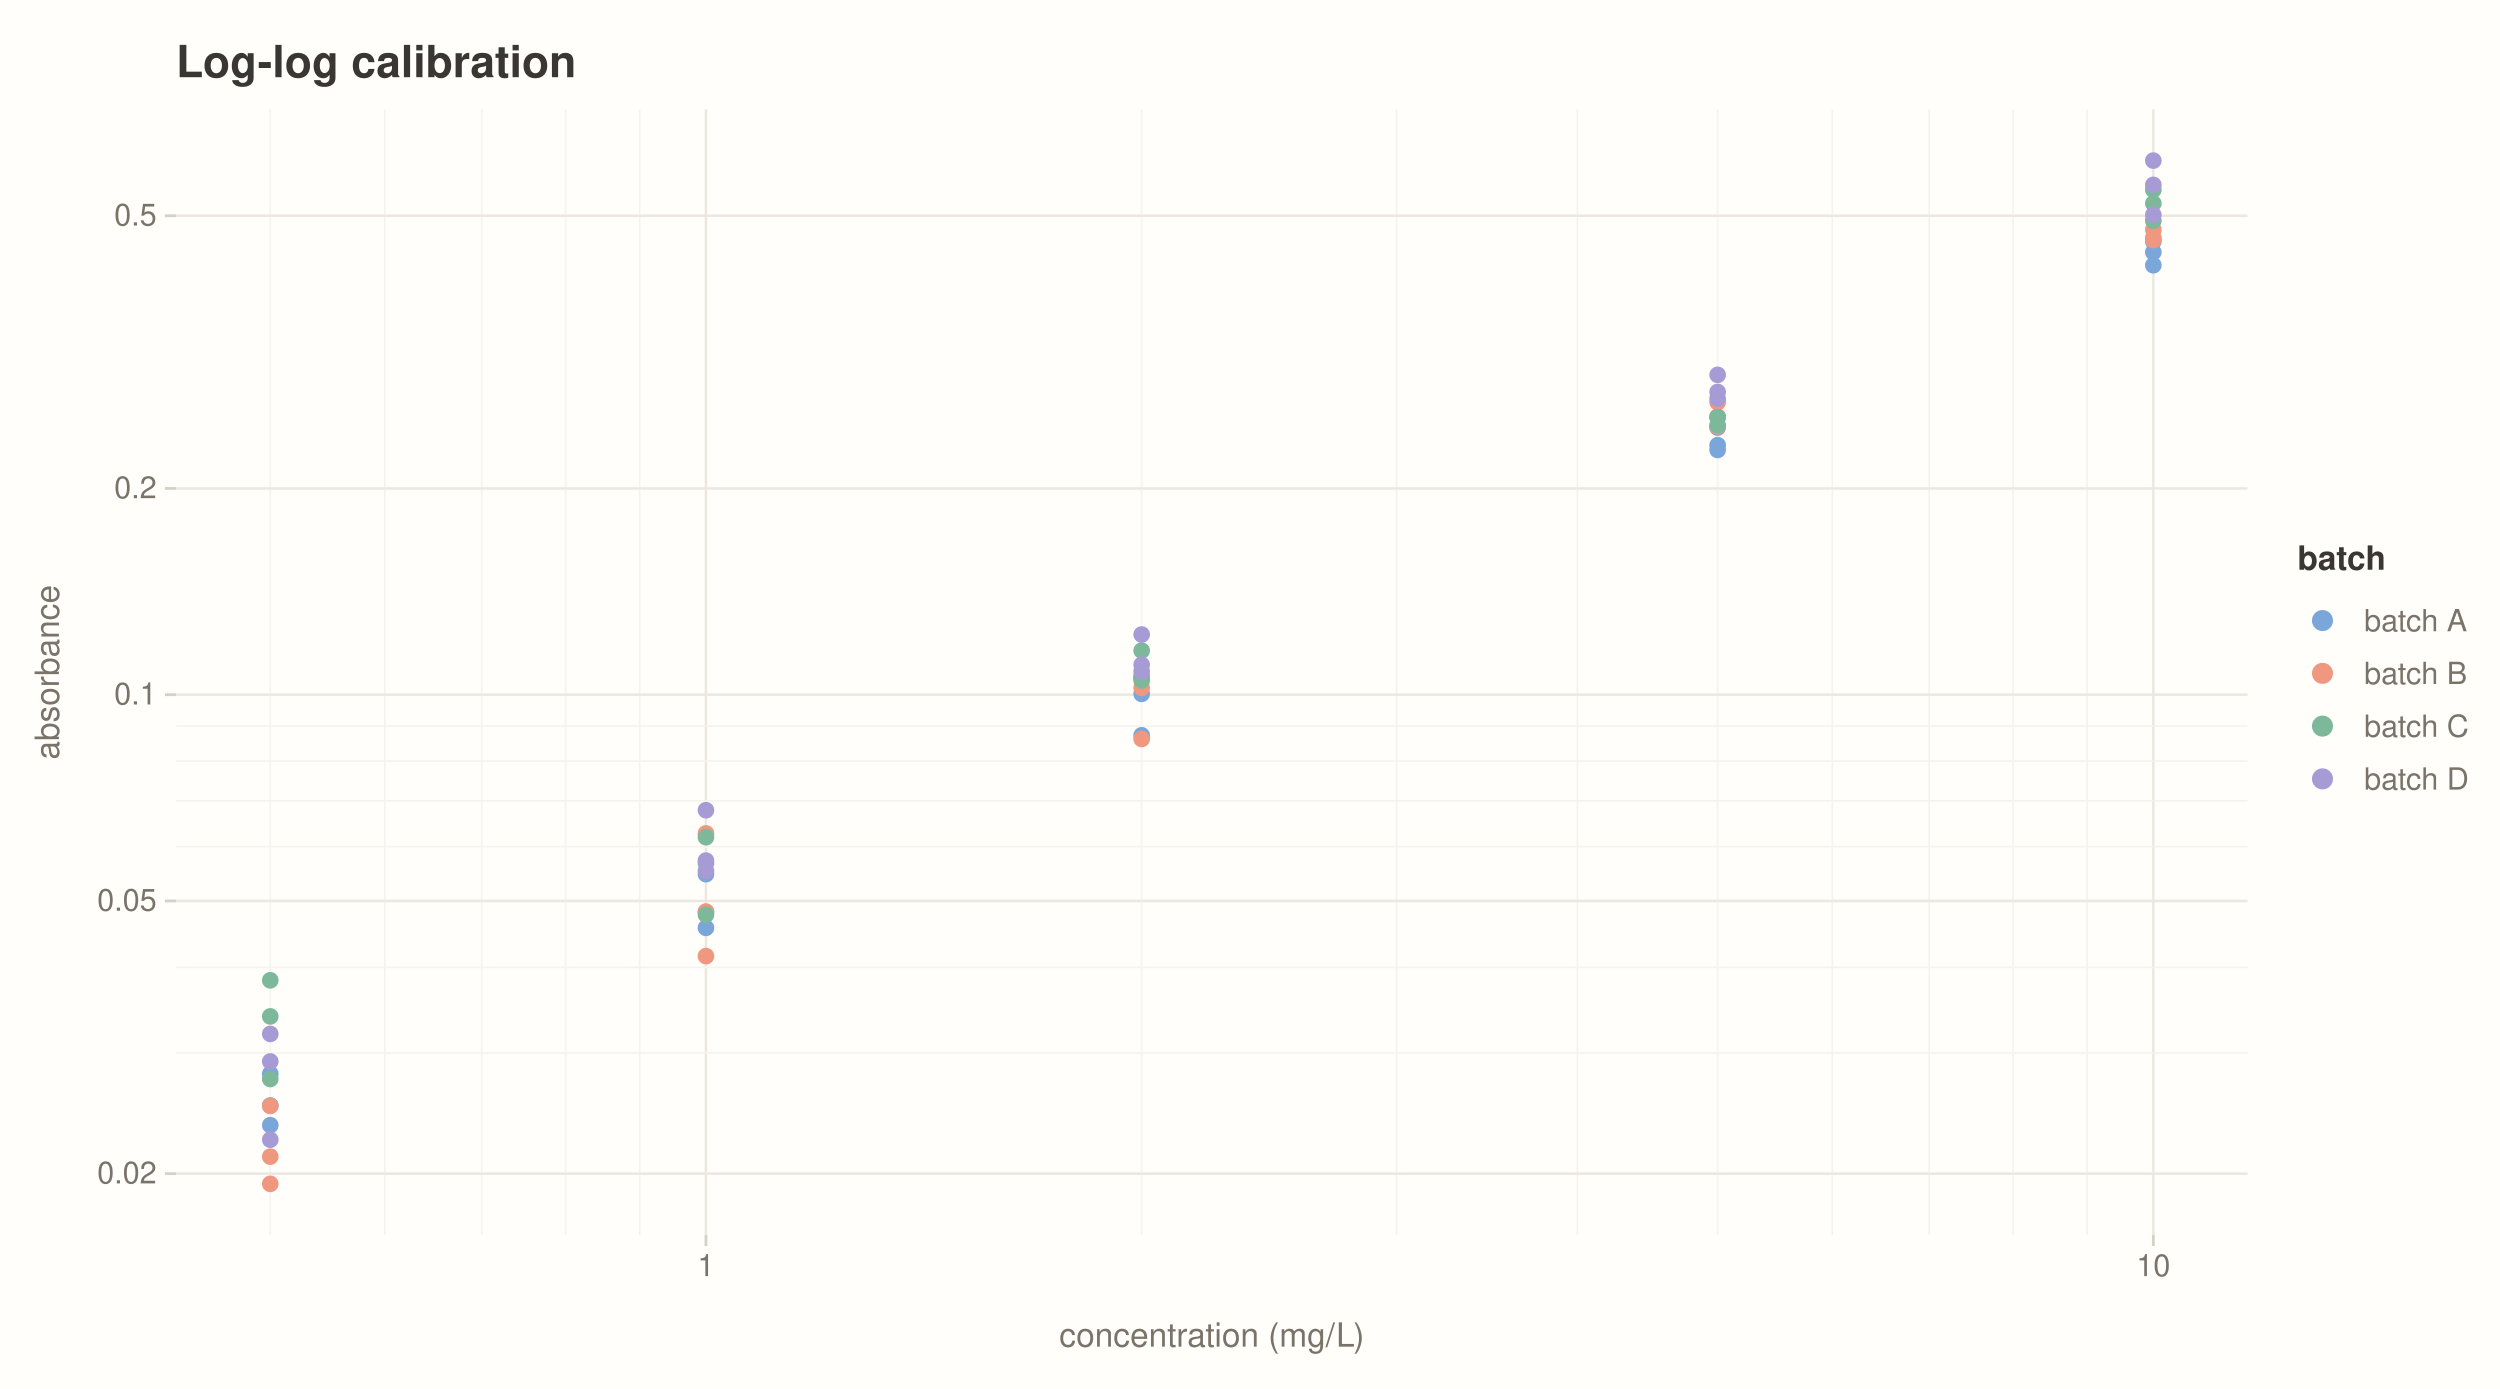
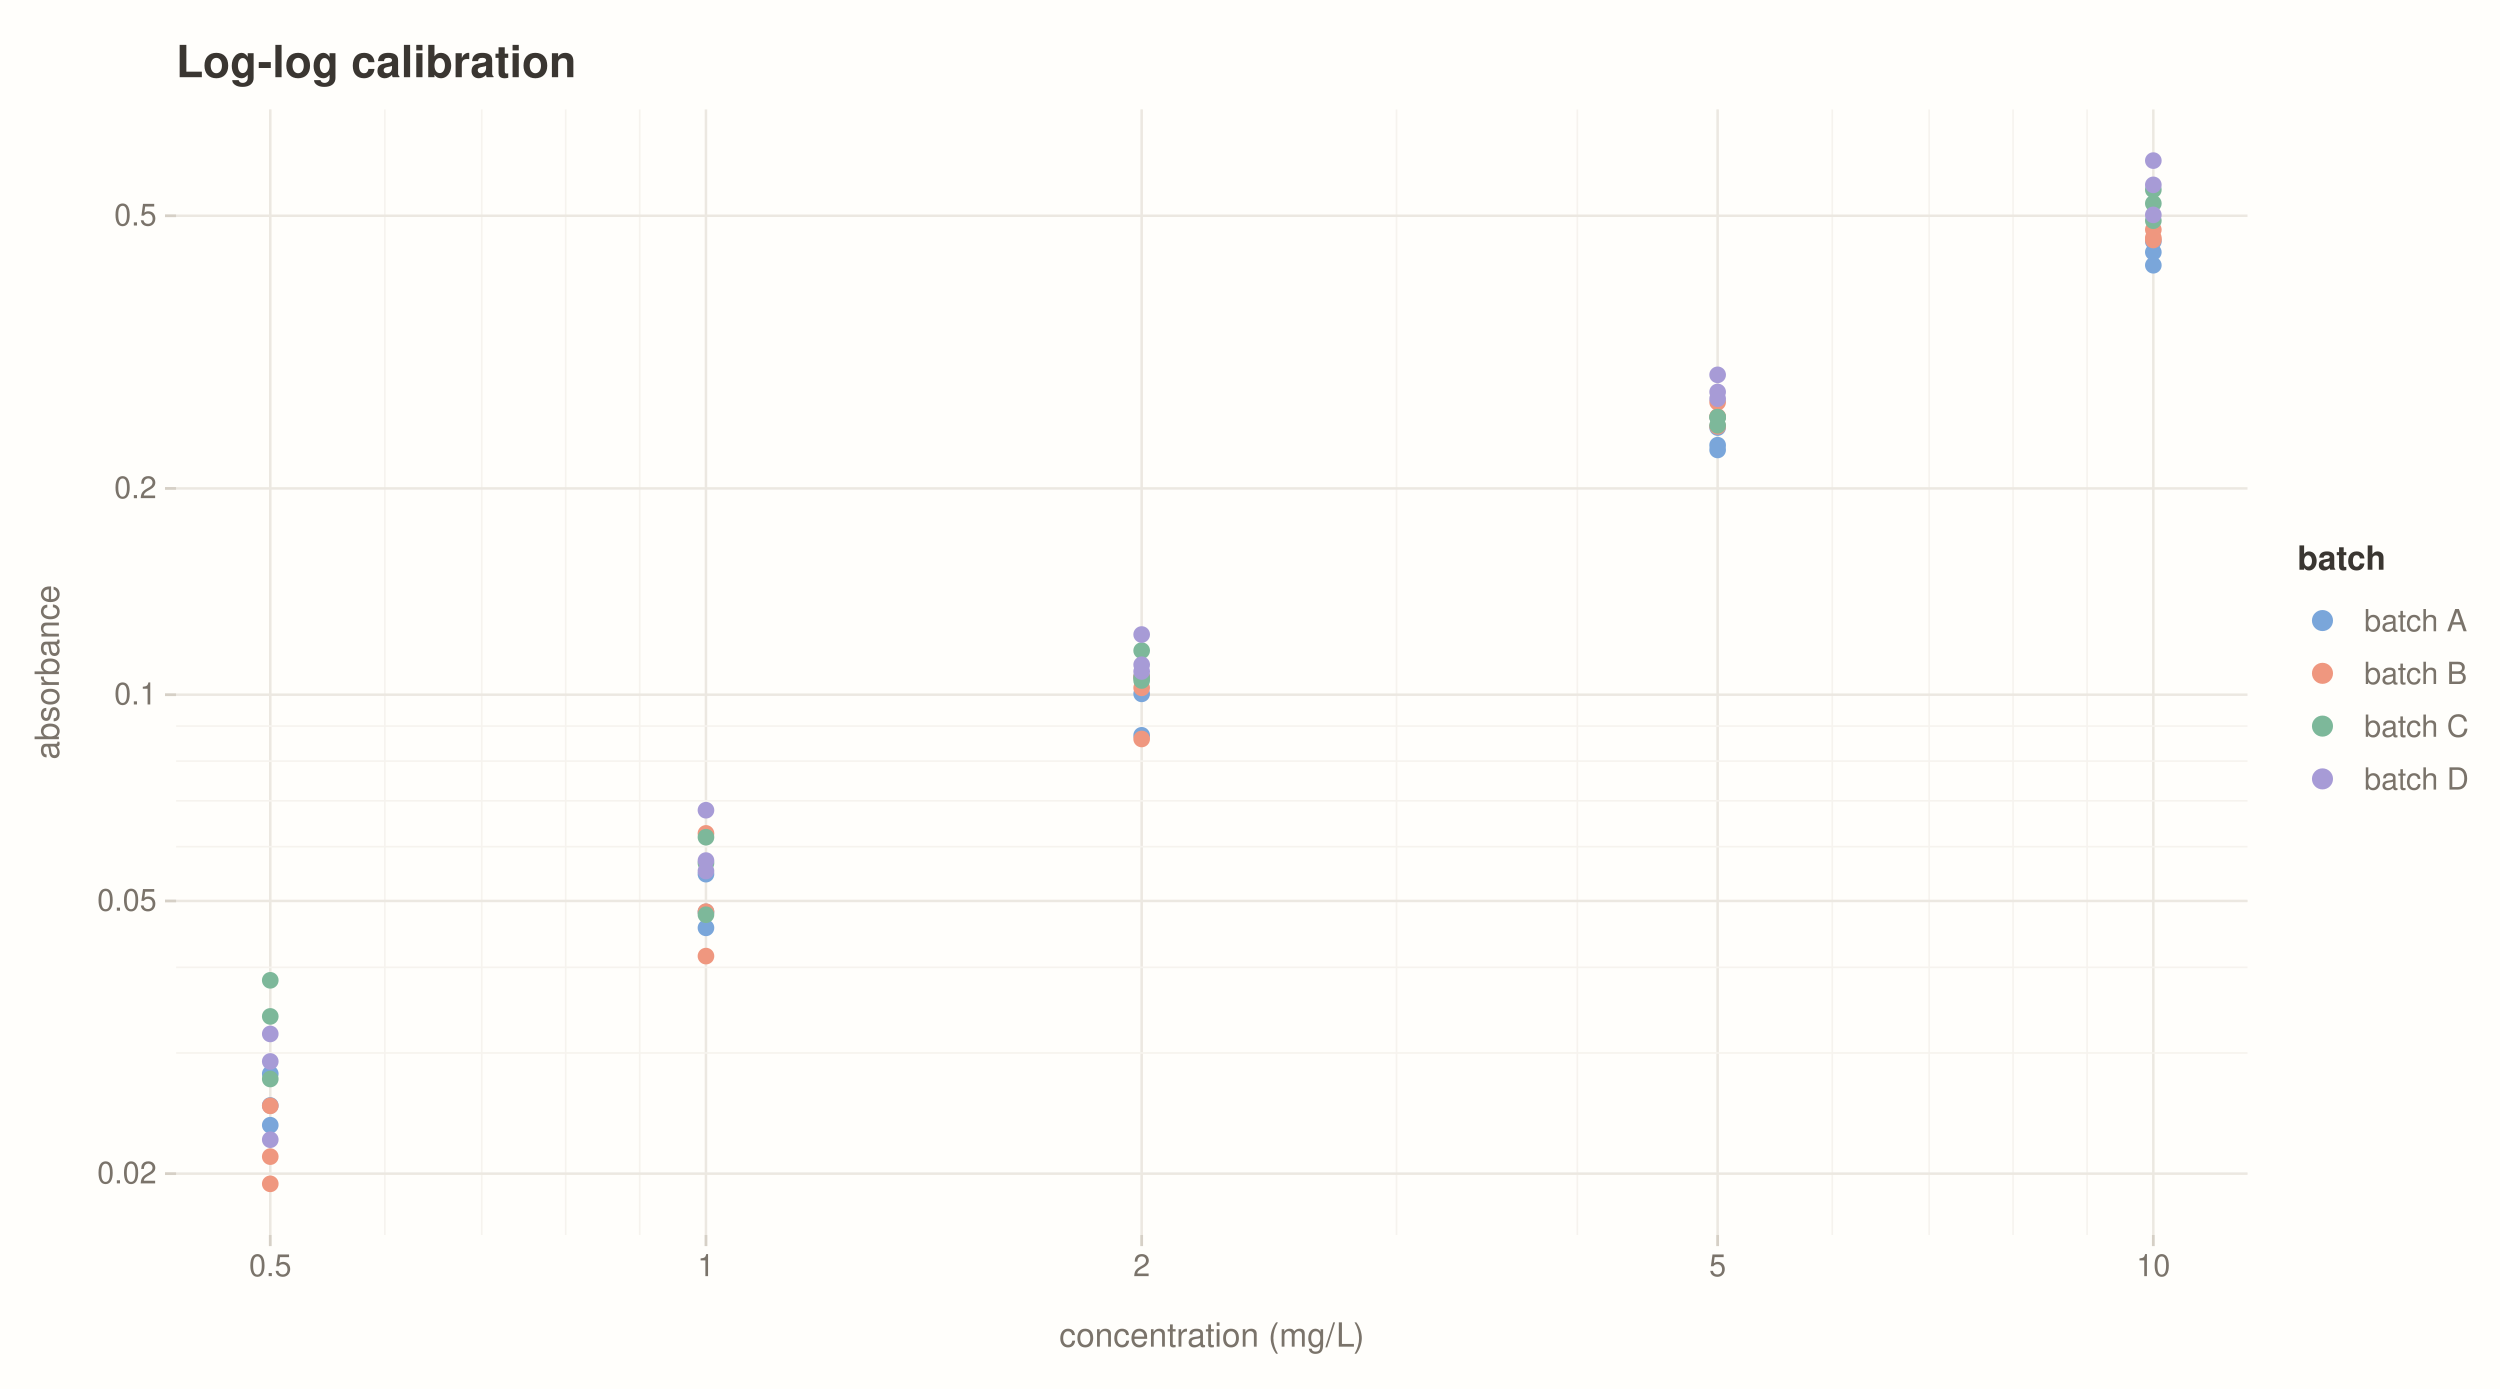
<svg xmlns="http://www.w3.org/2000/svg" width="900" height="500" viewBox="0 0 900 500" font-family="Helvetica, Arial, 'Liberation Sans', sans-serif" font-size="12" style="color:#3A3631">
  <rect width="900" height="500" fill="#FFFEFB" />
  <text x="63.4" y="27.8" font-size="16" font-weight="bold" fill="#3A3631" text-anchor="start">Log-log calibration</text>
  <text x="436.247" y="484.8" text-anchor="middle" font-size="12" fill="#7A736A">concentration (mg/L)</text>
  <text transform="translate(21.2,242) rotate(-90)" text-anchor="middle" font-size="12" fill="#7A736A">absorbance</text>
  <g class="pt-panels">
    <g class="pt-panel" data-panel="0" transform="translate(31.4,39.4)" fill="currentColor" text-anchor="middle">
      <g aria-label="x-grid" aria-hidden="true" stroke="#F6F3EE" stroke-width="0.6">
        <line x1="65.895" x2="65.895" y1="0" y2="405.2" />
        <line x1="107.153" x2="107.153" y1="0" y2="405.2" />
        <line x1="142.035" x2="142.035" y1="0" y2="405.2" />
        <line x1="172.252" x2="172.252" y1="0" y2="405.2" />
        <line x1="198.905" x2="198.905" y1="0" y2="405.2" />
        <line x1="379.599" x2="379.599" y1="0" y2="405.2" />
        <line x1="471.352" x2="471.352" y1="0" y2="405.2" />
        <line x1="536.452" x2="536.452" y1="0" y2="405.2" />
        <line x1="586.947" x2="586.947" y1="0" y2="405.2" />
        <line x1="628.204" x2="628.204" y1="0" y2="405.2" />
        <line x1="663.087" x2="663.087" y1="0" y2="405.2" />
        <line x1="693.304" x2="693.304" y1="0" y2="405.2" />
        <line x1="719.957" x2="719.957" y1="0" y2="405.2" />
      </g>
      <g aria-label="x-grid" aria-hidden="true" stroke="#ECE8E1" stroke-width="0.9">
+         <line x1="65.895" x2="65.895" y1="0" y2="405.2" />
        <line x1="222.747" x2="222.747" y1="0" y2="405.2" />
+         <line x1="379.599" x2="379.599" y1="0" y2="405.2" />
+         <line x1="586.947" x2="586.947" y1="0" y2="405.2" />
        <line x1="743.799" x2="743.799" y1="0" y2="405.2" />
      </g>
      <g aria-label="y-grid" aria-hidden="true" stroke="#F6F3EE" stroke-width="0.6">
        <line x1="32" x2="777.694" y1="383.109" y2="383.109" />
        <line x1="32" x2="777.694" y1="339.672" y2="339.672" />
        <line x1="32" x2="777.694" y1="308.852" y2="308.852" />
        <line x1="32" x2="777.694" y1="284.947" y2="284.947" />
        <line x1="32" x2="777.694" y1="265.415" y2="265.415" />
        <line x1="32" x2="777.694" y1="248.901" y2="248.901" />
        <line x1="32" x2="777.694" y1="234.596" y2="234.596" />
        <line x1="32" x2="777.694" y1="221.978" y2="221.978" />
      </g>
      <g aria-label="y-grid" aria-hidden="true" stroke="#ECE8E1" stroke-width="0.9">
        <line x1="32" x2="777.694" y1="383.109" y2="383.109" />
        <line x1="32" x2="777.694" y1="284.947" y2="284.947" />
        <line x1="32" x2="777.694" y1="210.69" y2="210.69" />
        <line x1="32" x2="777.694" y1="136.433" y2="136.433" />
        <line x1="32" x2="777.694" y1="38.271" y2="38.271" />
      </g>
-       <clipPath id="plot-clip-118">
+       <clipPath id="plot-clip-132">
        <rect x="32" y="0" width="745.694" height="405.2" />
      </clipPath>
-       <g aria-label="dot" clip-path="url(#plot-clip-118)">
+       <g aria-label="dot" clip-path="url(#plot-clip-132)">
        <g>
          <circle cx="65.895" cy="358.576" r="3" fill="#7AA6DA" />
          <circle cx="222.747" cy="275.297" r="3" fill="#7AA6DA" />
          <circle cx="379.599" cy="210.391" r="3" fill="#7AA6DA" />
          <circle cx="586.947" cy="114.522" r="3" fill="#7AA6DA" />
          <circle cx="743.799" cy="56.088" r="3" fill="#7AA6DA" />
          <circle cx="65.895" cy="347.166" r="3" fill="#7AA6DA" />
          <circle cx="222.747" cy="294.625" r="3" fill="#7AA6DA" />
          <circle cx="379.599" cy="204.145" r="3" fill="#7AA6DA" />
          <circle cx="586.947" cy="120.866" r="3" fill="#7AA6DA" />
          <circle cx="743.799" cy="47.537" r="3" fill="#7AA6DA" />
          <circle cx="65.895" cy="365.673" r="3" fill="#7AA6DA" />
          <circle cx="222.747" cy="288.897" r="3" fill="#7AA6DA" />
          <circle cx="379.599" cy="225.312" r="3" fill="#7AA6DA" />
          <circle cx="586.947" cy="122.584" r="3" fill="#7AA6DA" />
          <circle cx="743.799" cy="51.398" r="3" fill="#7AA6DA" />
          <circle cx="65.895" cy="386.782" r="3" fill="#EF977F" />
          <circle cx="222.747" cy="304.798" r="3" fill="#EF977F" />
          <circle cx="379.599" cy="208.223" r="3" fill="#EF977F" />
          <circle cx="586.947" cy="114.112" r="3" fill="#EF977F" />
          <circle cx="743.799" cy="47.001" r="3" fill="#EF977F" />
          <circle cx="65.895" cy="376.988" r="3" fill="#EF977F" />
          <circle cx="222.747" cy="260.624" r="3" fill="#EF977F" />
          <circle cx="379.599" cy="226.63" r="3" fill="#EF977F" />
          <circle cx="586.947" cy="105.416" r="3" fill="#EF977F" />
          <circle cx="743.799" cy="46.209" r="3" fill="#EF977F" />
          <circle cx="65.895" cy="358.712" r="3" fill="#EF977F" />
          <circle cx="222.747" cy="288.806" r="3" fill="#EF977F" />
          <circle cx="379.599" cy="204.266" r="3" fill="#EF977F" />
          <circle cx="586.947" cy="110.562" r="3" fill="#EF977F" />
          <circle cx="743.799" cy="43.285" r="3" fill="#EF977F" />
          <circle cx="65.895" cy="313.513" r="3" fill="#7DB89A" />
          <circle cx="222.747" cy="261.996" r="3" fill="#7DB89A" />
          <circle cx="379.599" cy="204.62" r="3" fill="#7DB89A" />
          <circle cx="586.947" cy="110.798" r="3" fill="#7DB89A" />
          <circle cx="743.799" cy="33.835" r="3" fill="#7DB89A" />
          <circle cx="65.895" cy="326.509" r="3" fill="#7DB89A" />
          <circle cx="222.747" cy="289.904" r="3" fill="#7DB89A" />
          <circle cx="379.599" cy="205.586" r="3" fill="#7DB89A" />
          <circle cx="586.947" cy="113.704" r="3" fill="#7DB89A" />
          <circle cx="743.799" cy="28.943" r="3" fill="#7DB89A" />
          <circle cx="65.895" cy="349.04" r="3" fill="#7DB89A" />
          <circle cx="222.747" cy="271.338" r="3" fill="#7DB89A" />
          <circle cx="379.599" cy="194.827" r="3" fill="#7DB89A" />
          <circle cx="586.947" cy="110.802" r="3" fill="#7DB89A" />
          <circle cx="743.799" cy="40.054" r="3" fill="#7DB89A" />
          <circle cx="65.895" cy="332.818" r="3" fill="#A79BD6" />
          <circle cx="222.747" cy="274.162" r="3" fill="#A79BD6" />
          <circle cx="379.599" cy="189.028" r="3" fill="#A79BD6" />
          <circle cx="586.947" cy="101.708" r="3" fill="#A79BD6" />
          <circle cx="743.799" cy="37.961" r="3" fill="#A79BD6" />
          <circle cx="65.895" cy="342.725" r="3" fill="#A79BD6" />
          <circle cx="222.747" cy="252.278" r="3" fill="#A79BD6" />
          <circle cx="379.599" cy="199.907" r="3" fill="#A79BD6" />
          <circle cx="586.947" cy="104.129" r="3" fill="#A79BD6" />
          <circle cx="743.799" cy="27.155" r="3" fill="#A79BD6" />
          <circle cx="65.895" cy="370.887" r="3" fill="#A79BD6" />
          <circle cx="222.747" cy="270.411" r="3" fill="#A79BD6" />
          <circle cx="379.599" cy="202.336" r="3" fill="#A79BD6" />
          <circle cx="586.947" cy="95.544" r="3" fill="#A79BD6" />
          <circle cx="743.799" cy="18.418" r="3" fill="#A79BD6" />
        </g>
      </g>
      <g aria-label="x-axis tick" aria-hidden="true" fill="none" stroke="#D6D0C6">
+         <path transform="translate(65.89518,405.2)" d="M0,0L0,4" />
        <path transform="translate(222.7473,405.2)" d="M0,0L0,4" />
+         <path transform="translate(379.5994,405.2)" d="M0,0L0,4" />
+         <path transform="translate(586.9467,405.2)" d="M0,0L0,4" />
        <path transform="translate(743.7988,405.2)" d="M0,0L0,4" />
      </g>
      <g aria-label="x-axis tick label" fill="#7A736A" font-size="11" font-variant="tabular-nums" transform="translate(0,7)">
+         <text y="0.71em" transform="translate(65.89518,405.2)">0.5</text>
        <text y="0.71em" transform="translate(222.7473,405.2)">1</text>
+         <text y="0.71em" transform="translate(379.5994,405.2)">2</text>
+         <text y="0.71em" transform="translate(586.9467,405.2)">5</text>
        <text y="0.71em" transform="translate(743.7988,405.2)">10</text>
      </g>
      <g aria-label="y-axis tick" aria-hidden="true" fill="none" stroke="#D6D0C6">
        <path transform="translate(32,383.1093)" d="M0,0L-4,0" />
        <path transform="translate(32,284.9471)" d="M0,0L-4,0" />
        <path transform="translate(32,210.6902)" d="M0,0L-4,0" />
        <path transform="translate(32,136.4334)" d="M0,0L-4,0" />
        <path transform="translate(32,38.2712)" d="M0,0L-4,0" />
      </g>
      <g aria-label="y-axis tick label" fill="#7A736A" text-anchor="end" font-size="11" font-variant="tabular-nums" transform="translate(-7,0)">
        <text y="0.32em" transform="translate(32,383.1093)">0.02</text>
        <text y="0.32em" transform="translate(32,284.9471)">0.05</text>
        <text y="0.32em" transform="translate(32,210.6902)">0.1</text>
        <text y="0.32em" transform="translate(32,136.4334)">0.2</text>
        <text y="0.32em" transform="translate(32,38.2712)">0.5</text>
      </g>
    </g>
  </g>
  <g class="pt-legend" font-size="11" transform="translate(827.094,194.1)">
    <text y="11" font-weight="bold" font-size="12" fill="#3A3631">batch</text>
    <g class="pt-key" data-index="0" transform="translate(0,19.8)" opacity="1">
      <rect width="61.301" height="19" fill="transparent" />
      <circle cx="9" cy="9.5" r="3.795" fill="#7AA6DA" />
      <text x="24" y="9.5" dy="0.35em" fill="#7A736A">batch A</text>
    </g>
    <g class="pt-key" data-index="1" transform="translate(0,38.8)" opacity="1">
      <rect width="61.301" height="19" fill="transparent" />
      <circle cx="9" cy="9.5" r="3.795" fill="#EF977F" />
      <text x="24" y="9.5" dy="0.35em" fill="#7A736A">batch B</text>
    </g>
    <g class="pt-key" data-index="2" transform="translate(0,57.8)" opacity="1">
      <rect width="61.906" height="19" fill="transparent" />
      <circle cx="9" cy="9.5" r="3.795" fill="#7DB89A" />
      <text x="24" y="9.5" dy="0.35em" fill="#7A736A">batch C</text>
    </g>
    <g class="pt-key" data-index="3" transform="translate(0,76.8)" opacity="1">
      <rect width="61.906" height="19" fill="transparent" />
      <circle cx="9" cy="9.5" r="3.795" fill="#A79BD6" />
      <text x="24" y="9.5" dy="0.35em" fill="#7A736A">batch D</text>
    </g>
  </g>
</svg>
